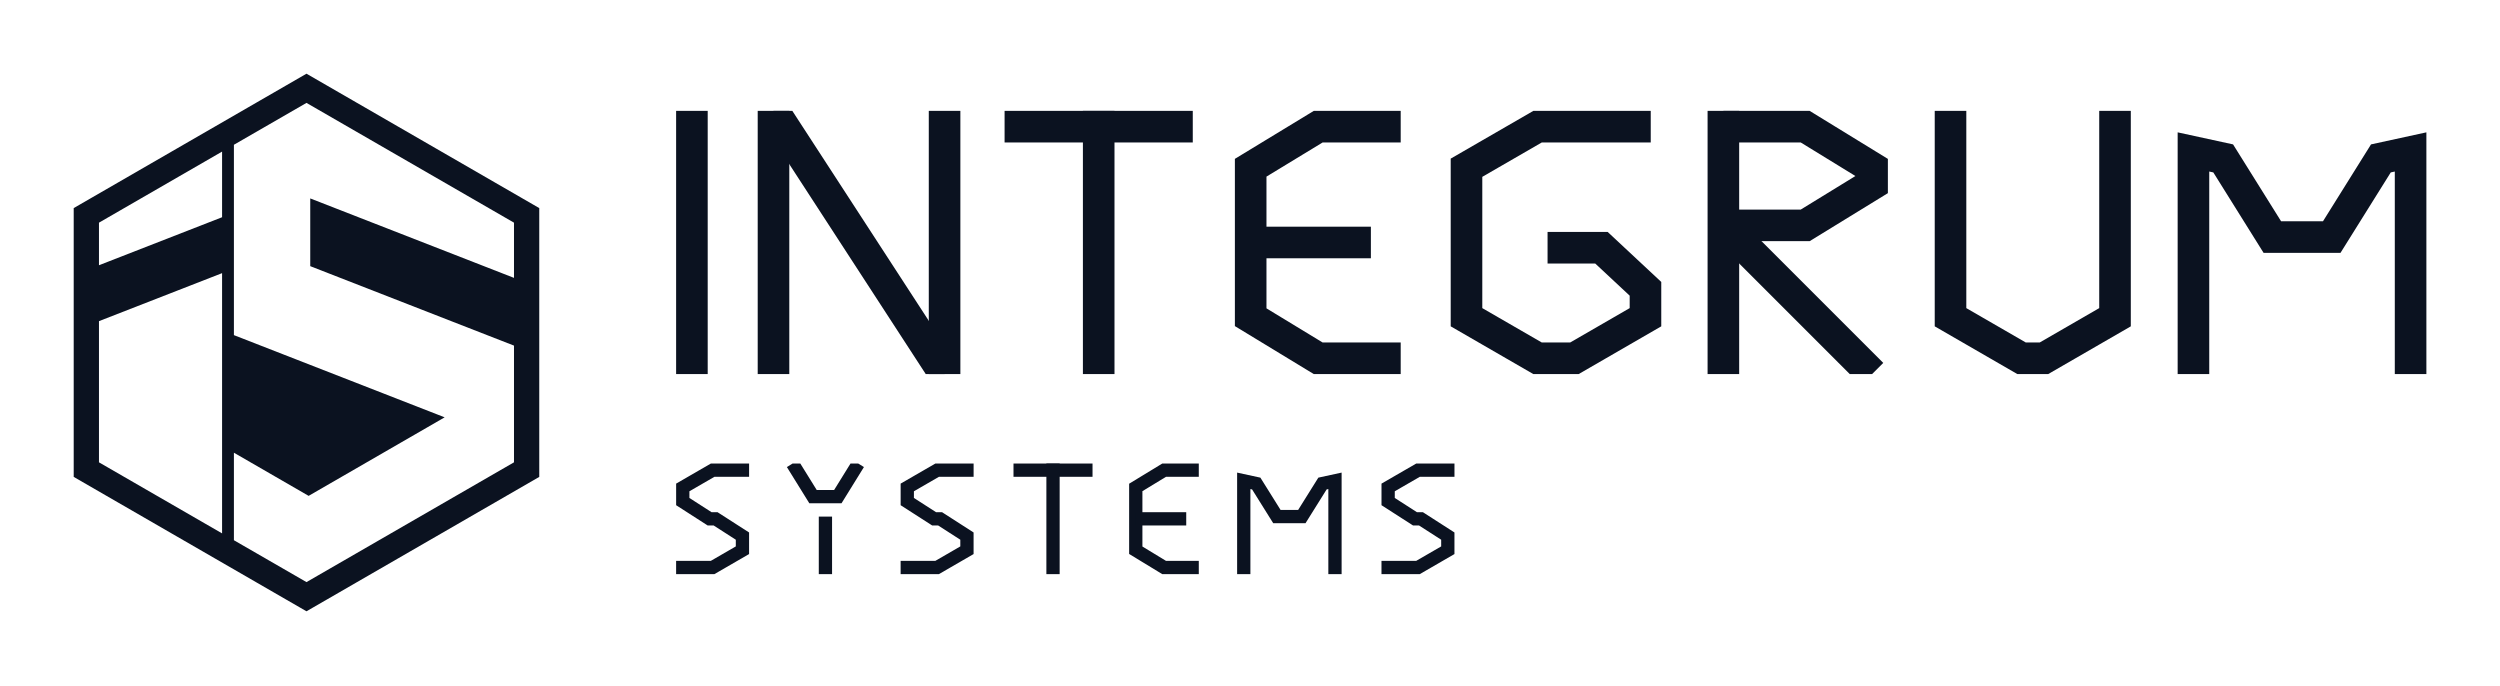
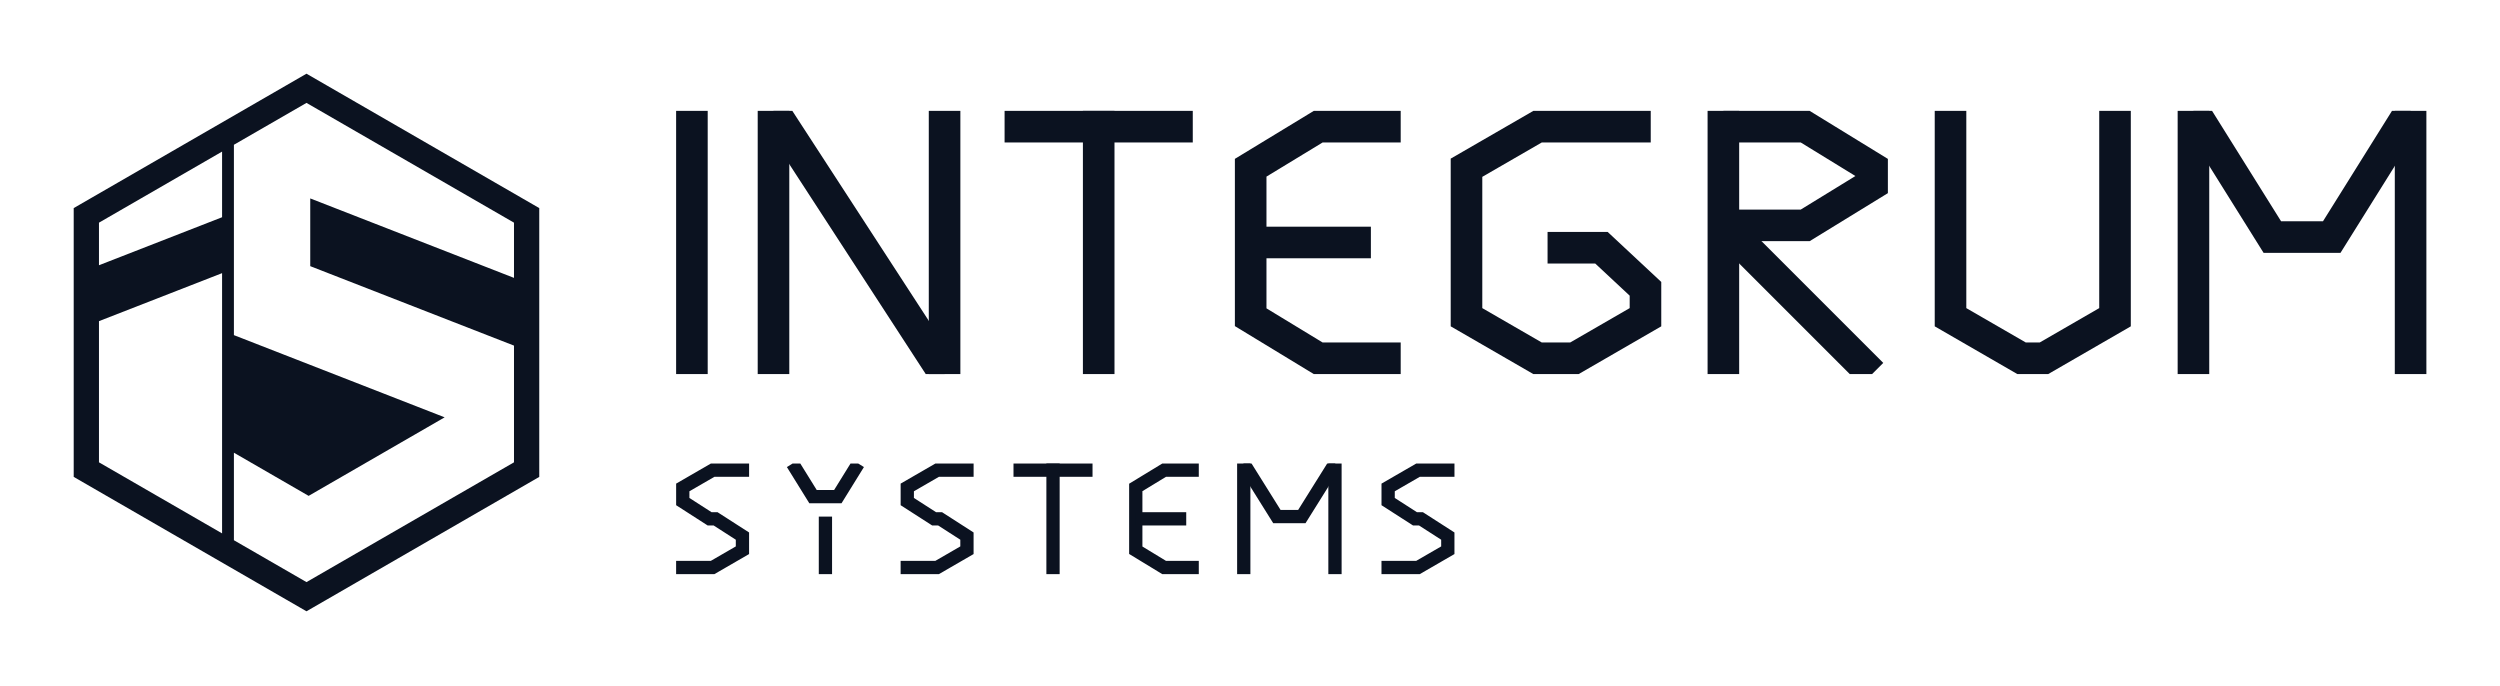
<svg xmlns="http://www.w3.org/2000/svg" width="6649" height="1822" viewBox="0 0 6649 1822" role="img" aria-label="Integrum Systems">
  <defs>
    <clipPath id="c1">
      <rect x="0.0" y="294.9" width="100000.0" height="700.0" />
    </clipPath>
    <clipPath id="c2">
      <rect x="0.0" y="1232.9" width="100000.0" height="294.0" />
    </clipPath>
  </defs>
  <g transform="translate(-81.36,14.42) scale(1.42979)">
    <path d="M 627.0 127.0 L 1060.0 377.0 L 1060.0 877.0 L 627.0 1127.0 L 194.0 877.0 L 194.0 377.0 Z M 241.0 404.1 L 470.0 271.9 L 470.0 394.0 L 241.0 483.3 Z M 470.0 498.0 L 470.0 982.1 L 241.0 849.9 L 241.0 587.3 Z M 627.0 181.3 L 1013.0 404.1 L 1013.0 506.8 L 634.0 359.0 L 634.0 485.0 L 1013.0 632.8 L 1013.0 849.9 L 627.0 1072.7 L 492.0 994.8 L 492.0 832.0 L 631.0 912.3 L 884.0 766.2 L 492.0 613.3 L 492.0 259.2 Z" fill="#0B1220" fill-rule="evenodd" />
  </g>
  <g clip-path="url(#c1)" fill="none" stroke="#0B1220" stroke-width="84.0" stroke-linecap="butt" stroke-linejoin="miter" stroke-miterlimit="12">
    <polyline points="1840.2,294.9 1840.2,994.9" />
    <polyline points="2057.2,294.9 2057.2,994.9" />
    <polyline points="2512.2,294.9 2512.2,994.9" />
    <polyline points="2057.2,294.9 2512.2,994.9" />
    <polyline points="2671.8,336.9 3172.3,336.9" />
    <polyline points="2922.1,294.9 2922.1,994.9" />
    <polyline points="3725.3,336.9 3505.9,336.9 3326.3,446.1 3326.3,843.7 3505.9,952.9 3725.3,952.9" />
    <polyline points="3326.3,644.9 3646.0,644.9" />
    <polyline points="4390.3,336.9 4089.3,336.9 3900.3,446.1 3900.3,843.7 4089.3,952.9 4187.3,952.9 4376.3,843.7 4376.3,768.1 4259.2,658.9 4115.9,658.9" />
    <polyline points="4583.5,294.9 4583.5,994.9" />
    <polyline points="4583.5,336.9 4801.1,336.9 4979.0,446.1 4979.0,490.2 4801.1,599.4 4583.5,599.4" />
    <polyline points="4583.5,599.4 4979.0,994.9" />
    <polyline points="5187.6,294.9 5187.6,843.7 5376.6,952.9 5436.1,952.9 5625.1,843.7 5625.1,294.9" />
-     <polyline points="5833.7,994.9 5833.7,404.1 5912.8,421.3 6043.5,630.5 6201.5,630.5 6332.2,421.3 6411.2,404.1 6411.2,994.9" />
+     <polyline points="5833.7,294.9 5833.7,994.9" />
+     <polyline points="6411.2,294.9 6411.2,994.9" />
+     <polyline points="5833.7,294.9 6043.5,630.5 6201.5,630.5 6411.2,294.9" />
  </g>
  <g clip-path="url(#c2)" fill="none" stroke="#0B1220" stroke-width="35.3" stroke-linecap="butt" stroke-linejoin="miter" stroke-miterlimit="12">
    <polyline points="1992.3,1250.5 1895.3,1250.5 1815.9,1296.4 1815.9,1334.0 1887.3,1379.9 1903.2,1379.9 1974.6,1425.8 1974.6,1463.4 1895.3,1509.3 1798.2,1509.3" />
    <polyline points="2107.8,1232.9 2162.3,1320.8 2228.3,1320.8 2282.7,1232.9" />
    <polyline points="2195.3,1374.0 2195.3,1526.9" />
    <polyline points="2589.4,1250.5 2492.4,1250.5 2413.0,1296.4 2413.0,1334.0 2484.4,1379.9 2500.3,1379.9 2571.7,1425.8 2571.7,1463.4 2492.4,1509.3 2395.3,1509.3" />
    <polyline points="2695.5,1250.5 2905.7,1250.5" />
    <polyline points="2800.6,1232.9 2800.6,1526.9" />
    <polyline points="3188.3,1250.5 3096.1,1250.5 3020.7,1296.4 3020.7,1463.4 3096.1,1509.3 3188.3,1509.3" />
    <polyline points="3020.7,1379.9 3154.9,1379.9" />
-     <polyline points="3307.9,1526.9 3307.9,1278.8 3341.1,1286.0 3396.0,1373.8 3462.4,1373.8 3517.3,1286.0 3550.5,1278.8 3550.5,1526.9" />
+     <polyline points="3307.9,1232.9 3307.9,1526.9" />
+     <polyline points="3550.5,1232.9 3550.5,1526.9" />
+     <polyline points="3307.9,1232.9 3396.0,1373.8 3462.4,1373.8 3550.5,1232.9" />
    <polyline points="3868.3,1250.5 3771.3,1250.5 3691.9,1296.4 3691.9,1334.0 3763.3,1379.9 3779.2,1379.9 3850.6,1425.8 3850.6,1463.4 3771.3,1509.3 3674.2,1509.3" />
  </g>
</svg>
